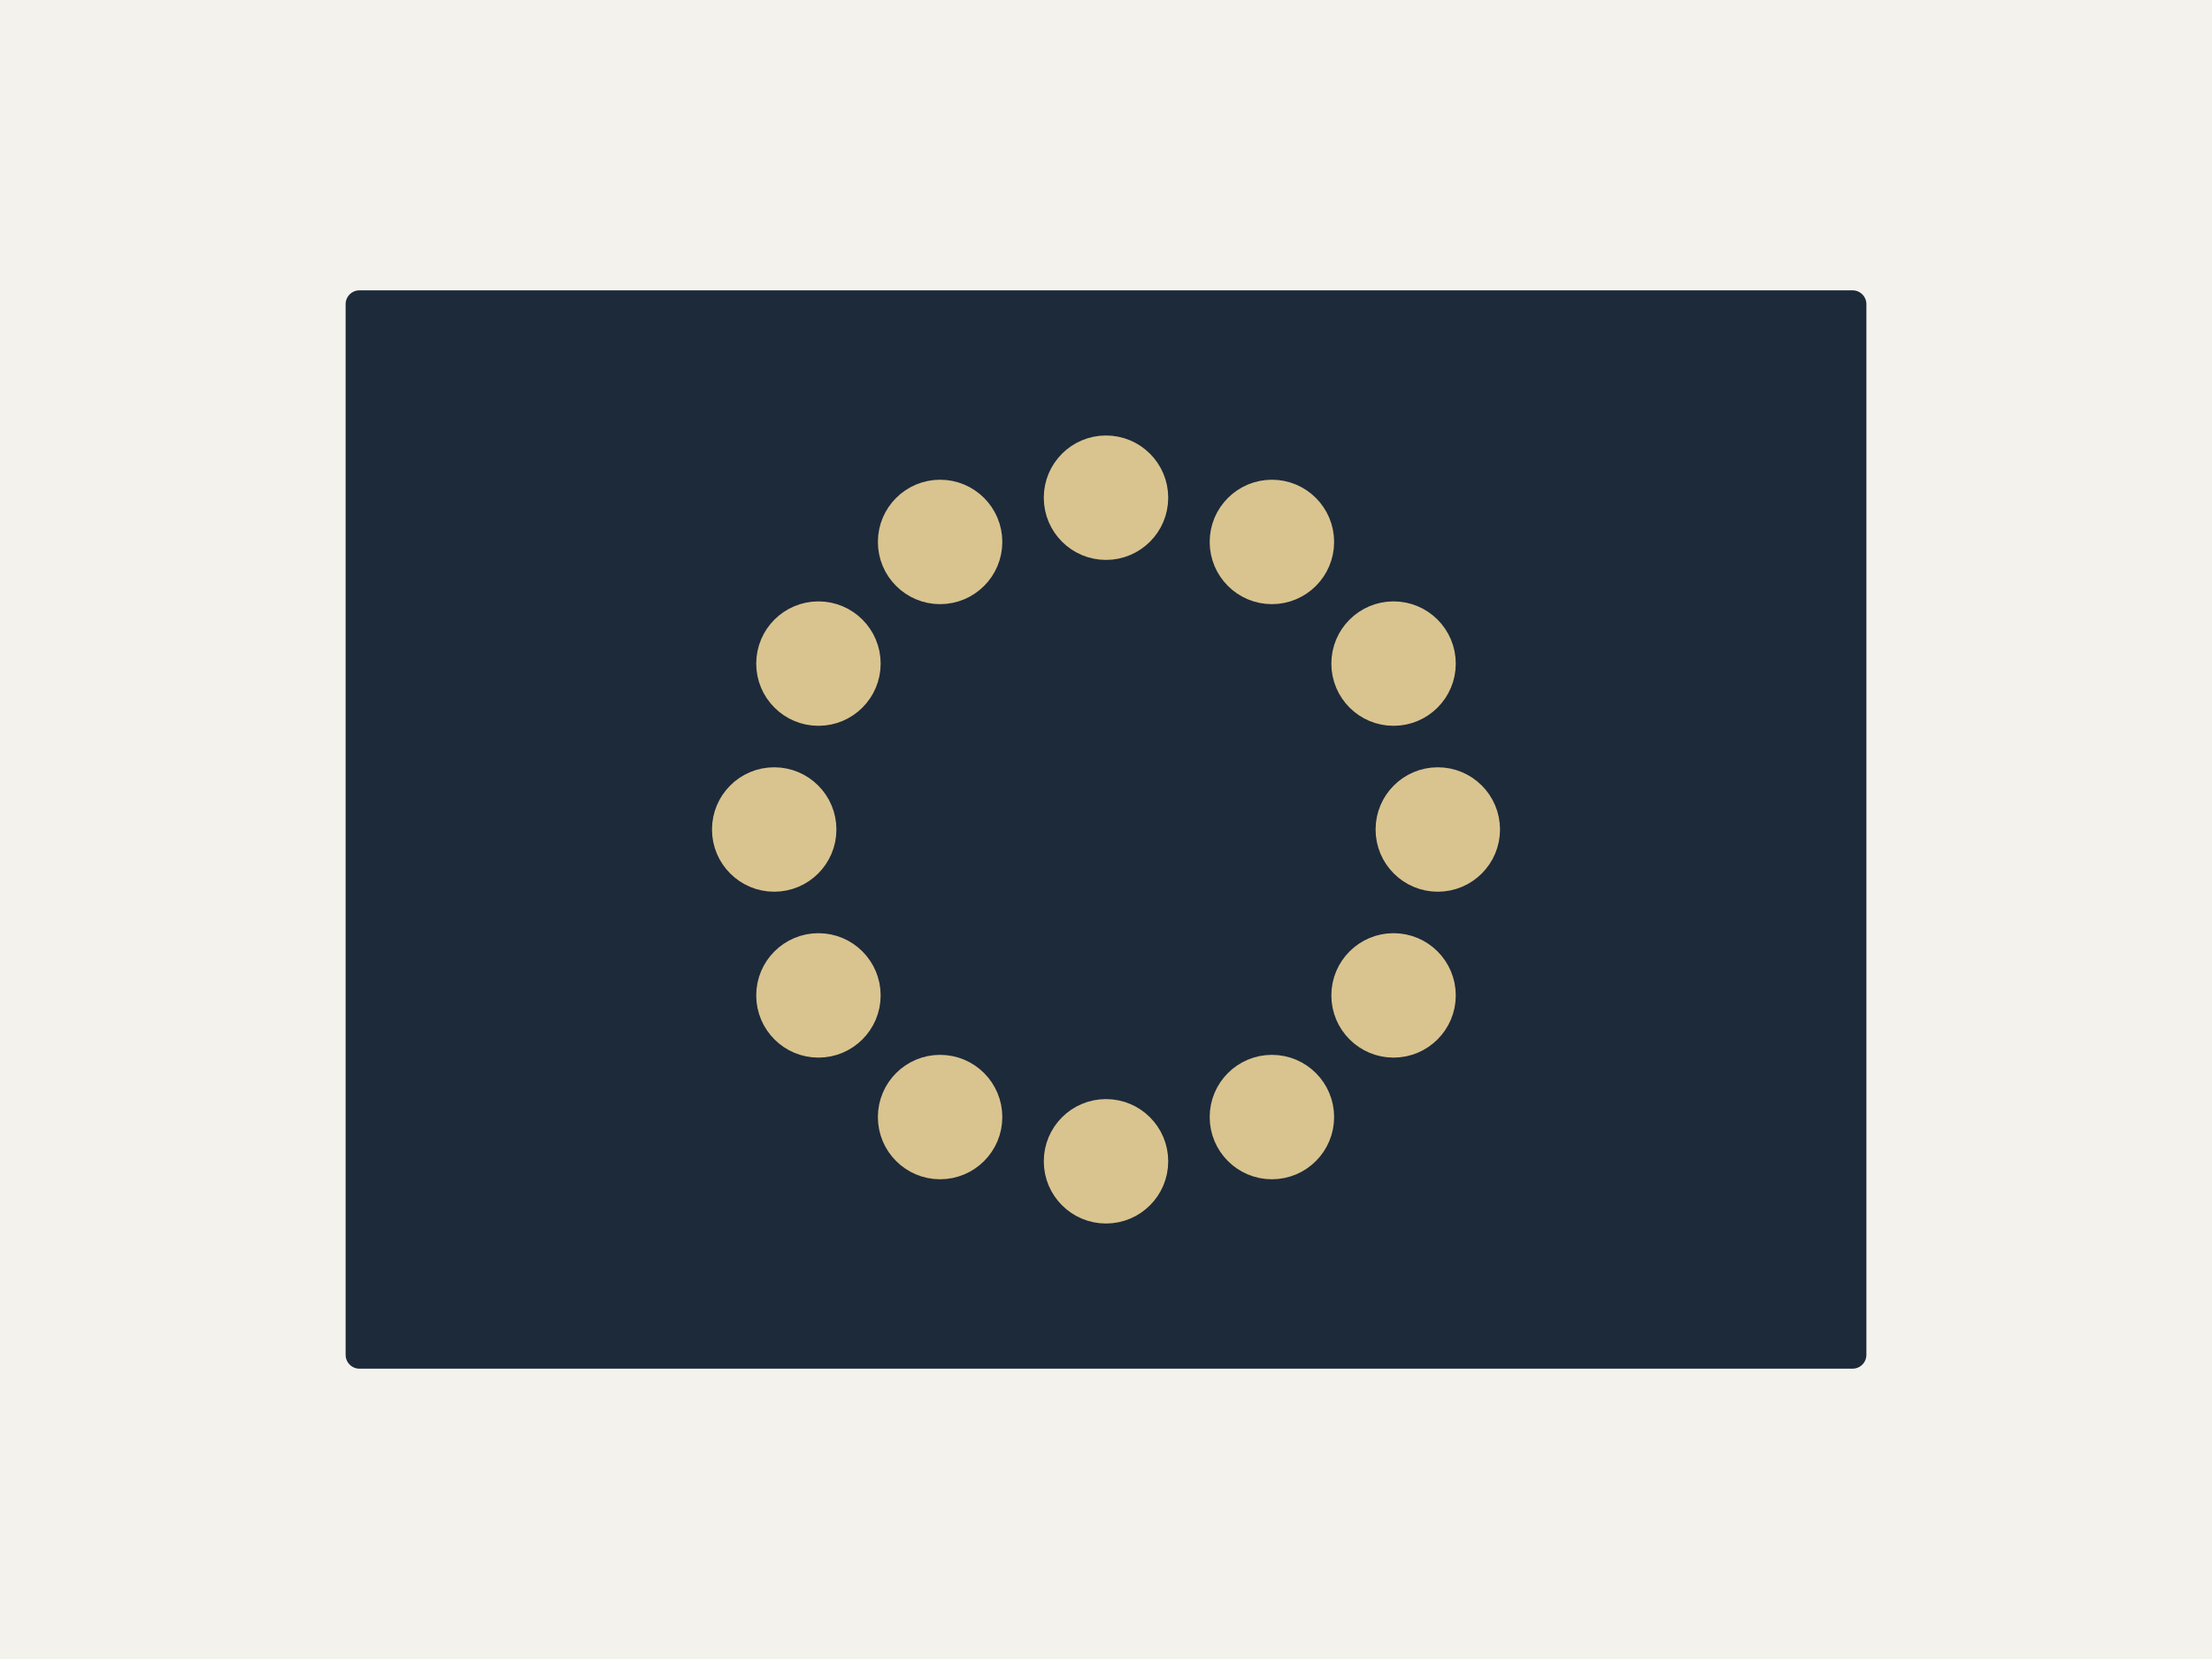
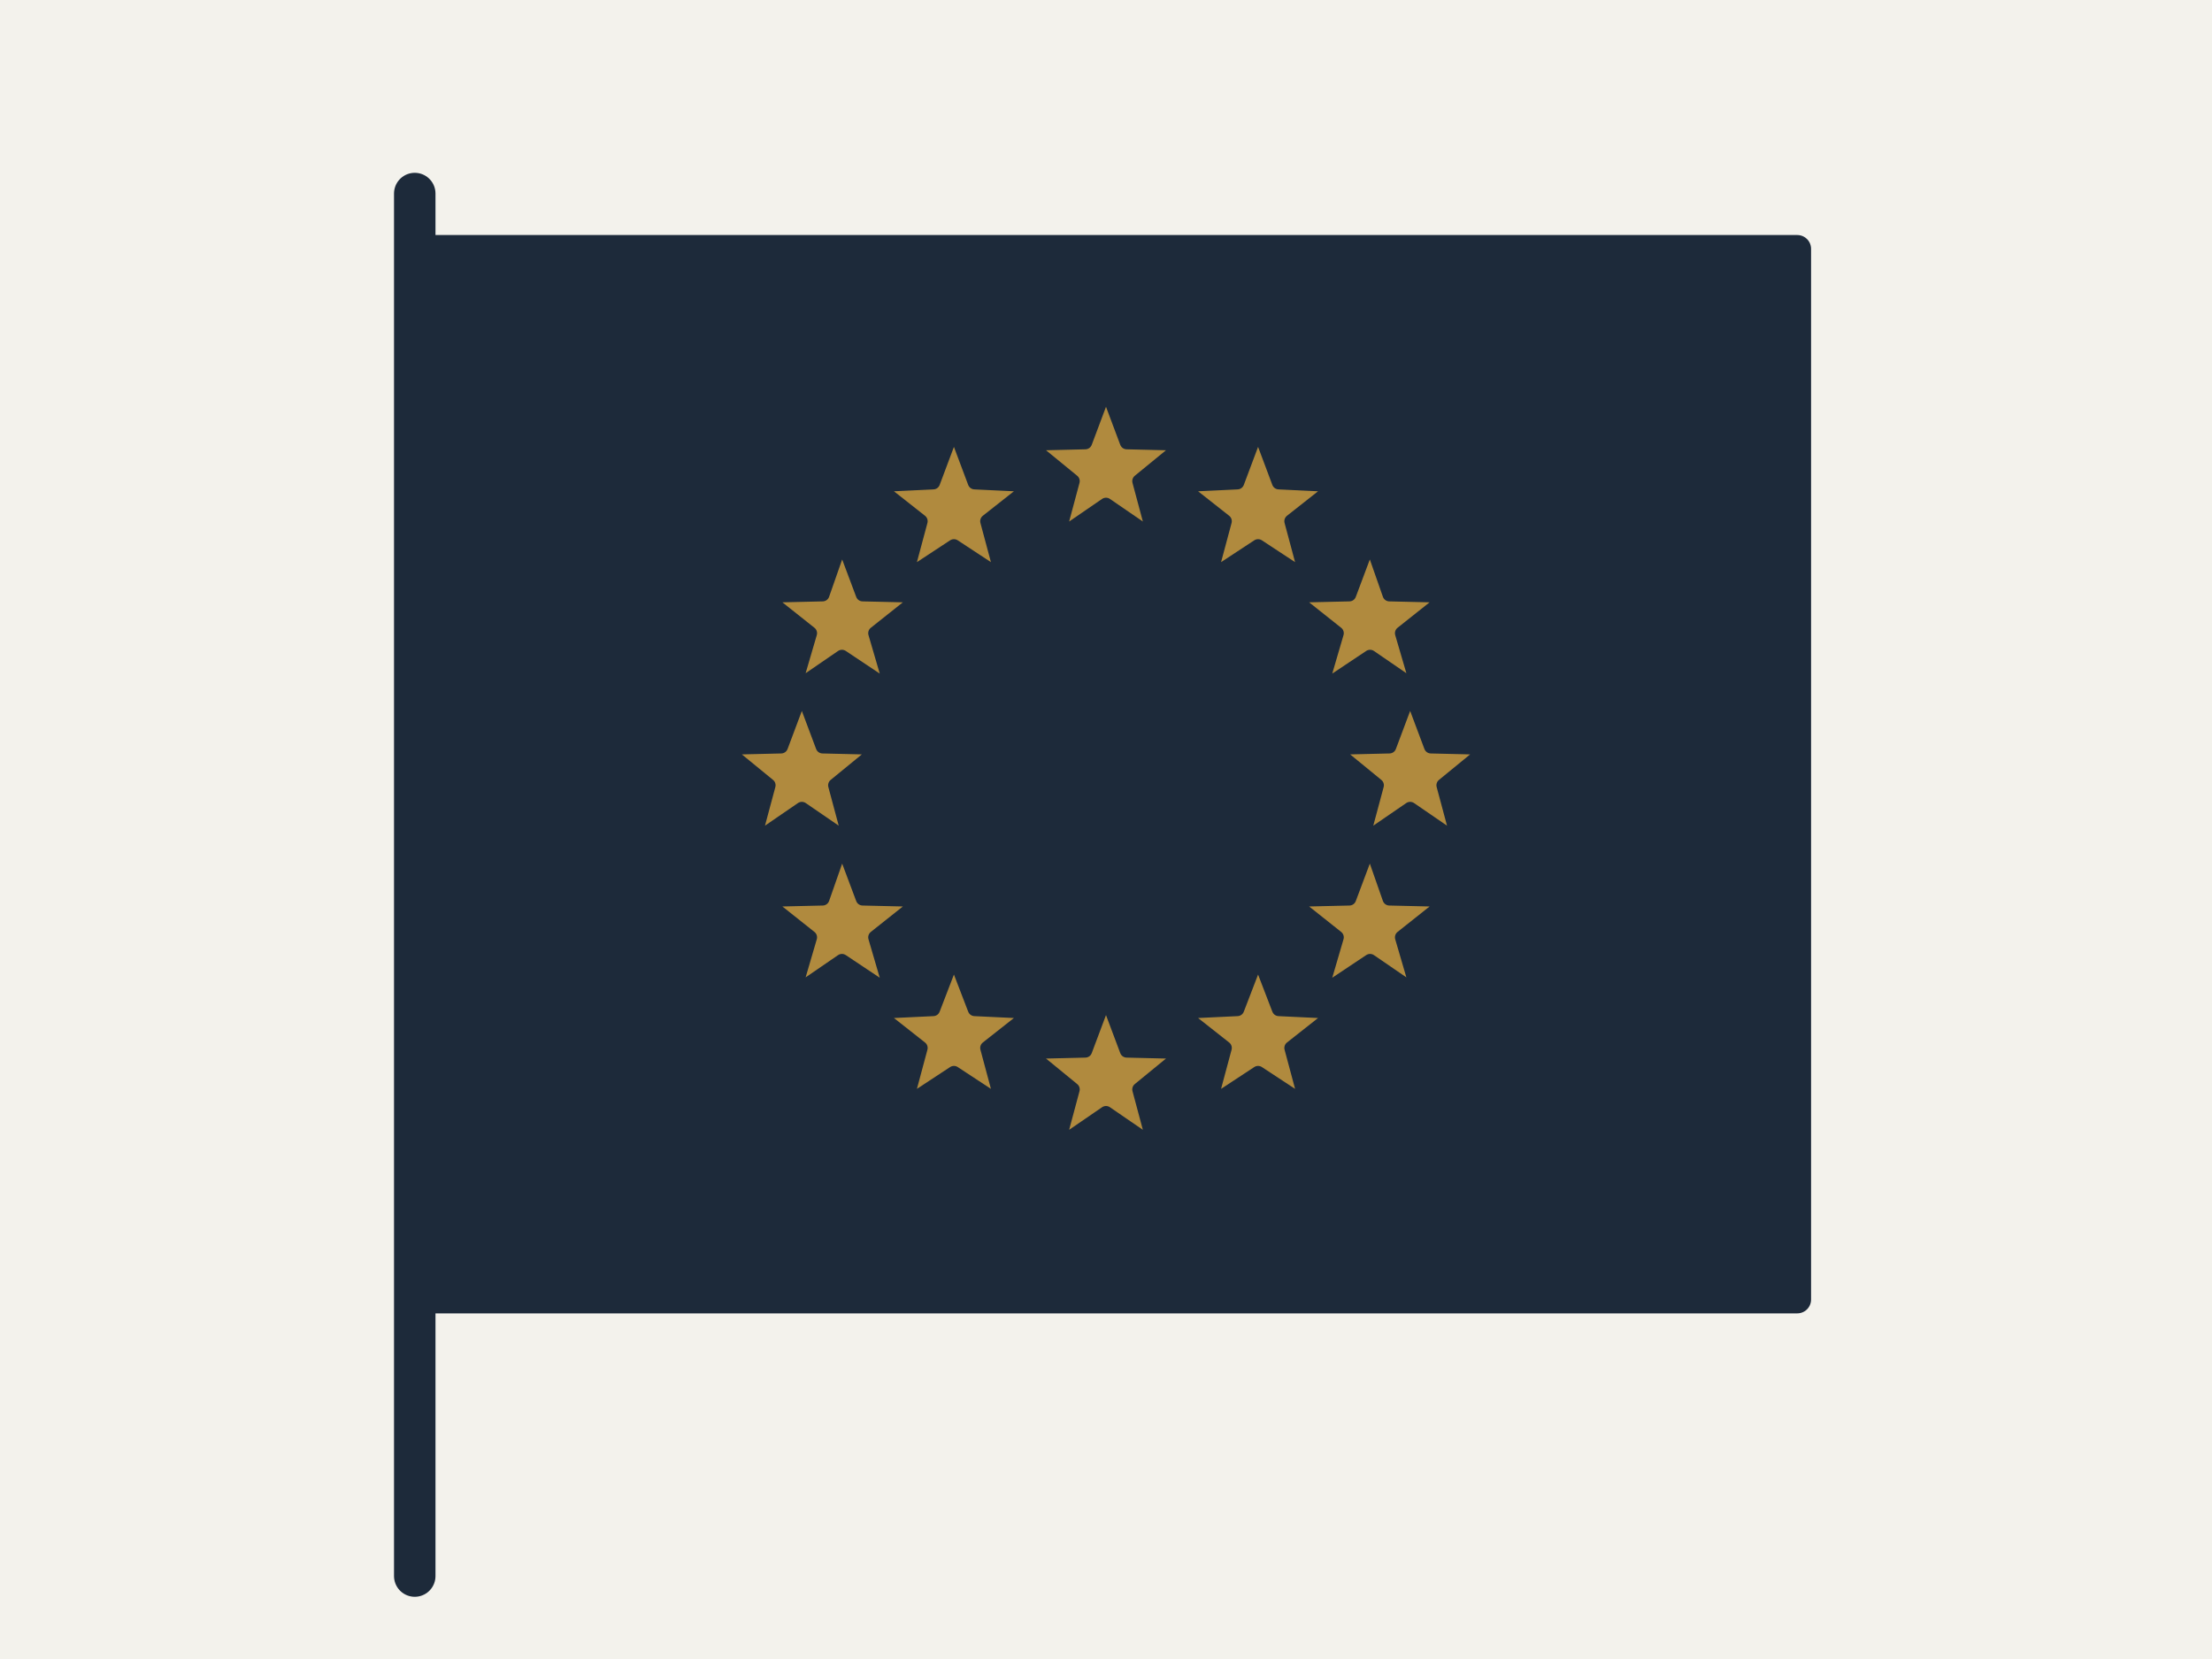
<svg xmlns="http://www.w3.org/2000/svg" viewBox="0 0 160 120" width="160" height="120">
  <rect width="160" height="120" fill="#f3f2ec" />
-   <g stroke="#1d2a3a" stroke-width="2" stroke-linejoin="round" stroke-linecap="round" fill="none">
-     <rect x="26" y="22" width="108" height="76" fill="#1d2a3a" />
-     <circle cx="104.0" cy="60.0" r="3.5" fill="#d9c48f" stroke="#d9c48f" />
-     <circle cx="100.8" cy="72.0" r="3.5" fill="#d9c48f" stroke="#d9c48f" />
-     <circle cx="92.0" cy="80.8" r="3.5" fill="#d9c48f" stroke="#d9c48f" />
-     <circle cx="80.0" cy="84.0" r="3.5" fill="#d9c48f" stroke="#d9c48f" />
-     <circle cx="68.0" cy="80.8" r="3.5" fill="#d9c48f" stroke="#d9c48f" />
-     <circle cx="59.2" cy="72.0" r="3.5" fill="#d9c48f" stroke="#d9c48f" />
-     <circle cx="56.0" cy="60.0" r="3.5" fill="#d9c48f" stroke="#d9c48f" />
-     <circle cx="59.2" cy="48.0" r="3.5" fill="#d9c48f" stroke="#d9c48f" />
-     <circle cx="68.0" cy="39.2" r="3.5" fill="#d9c48f" stroke="#d9c48f" />
-     <circle cx="80.0" cy="36.0" r="3.5" fill="#d9c48f" stroke="#d9c48f" />
-     <circle cx="92.0" cy="39.2" r="3.5" fill="#d9c48f" stroke="#d9c48f" />
-     <circle cx="100.8" cy="48.0" r="3.5" fill="#d9c48f" stroke="#d9c48f" />
+   <g fill="none" stroke="#1d2a3a" stroke-width="2" stroke-linejoin="round" stroke-linecap="round">
+     <path d="M30 14v100" stroke-width="3" />
+     <rect x="30" y="18" width="100" height="76" fill="#1d2a3a" />
+     <path d="M80.0 28.0L81.5 32.0L85.7 32.1L82.4 34.8L83.5 38.9L80.0 36.5L76.5 38.9L77.6 34.8L74.3 32.1L78.5 32.0z" fill="#b08a3e" stroke-width="1" />
+     <path d="M91.0 30.9L92.5 34.9L96.7 35.1L93.4 37.7L94.5 41.8L91.0 39.5L87.5 41.8L88.6 37.7L85.3 35.1L89.5 34.9z" fill="#b08a3e" stroke-width="1" />
+     <path d="M99.1 39.0L100.5 43.0L104.8 43.1L101.4 45.8L102.6 49.9L99.1 47.5L95.5 49.9L96.7 45.8L93.3 43.1L97.6 43.0z" fill="#b08a3e" stroke-width="1" />
+     <path d="M102.0 50.0L103.5 54.0L107.7 54.1L104.4 56.8L105.5 60.9L102.0 58.5L98.5 60.9L99.6 56.8L96.3 54.1L100.5 54.0z" fill="#b08a3e" stroke-width="1" />
+     <path d="M99.1 61.0L100.5 65.0L104.8 65.1L101.4 67.8L102.6 71.9L99.1 69.5L95.5 71.9L96.7 67.8L93.3 65.1L97.6 65.0z" fill="#b08a3e" stroke-width="1" />
+     <path d="M91.0 69.1L92.5 73.0L96.7 73.2L93.4 75.8L94.5 79.9L91.0 77.6L87.5 79.9L88.6 75.8L85.3 73.2L89.5 73.0z" fill="#b08a3e" stroke-width="1" />
+     <path d="M80.0 72.0L81.5 76.0L85.7 76.1L82.4 78.8L83.5 82.9L80.0 80.5L76.5 82.9L77.6 78.8L74.3 76.1L78.5 76.0z" fill="#b08a3e" stroke-width="1" />
+     <path d="M69.0 69.1L70.5 73.0L74.7 73.2L71.4 75.8L72.5 79.9L69.0 77.6L65.5 79.9L66.6 75.8L63.3 73.2L67.5 73.0z" fill="#b08a3e" stroke-width="1" />
+     <path d="M60.9 61.0L62.4 65.0L66.7 65.1L63.3 67.8L64.5 71.9L60.9 69.5L57.4 71.9L58.6 67.8L55.2 65.1L59.5 65.0z" fill="#b08a3e" stroke-width="1" />
+     <path d="M58.0 50.0L59.5 54.0L63.7 54.1L60.4 56.8L61.5 60.9L58.0 58.5L54.5 60.9L55.6 56.8L52.3 54.1L56.5 54.0z" fill="#b08a3e" stroke-width="1" />
+     <path d="M60.9 39.0L62.4 43.0L66.7 43.1L63.3 45.8L64.5 49.9L60.9 47.5L57.4 49.9L58.6 45.8L55.2 43.1L59.5 43.0z" fill="#b08a3e" stroke-width="1" />
+     <path d="M69.0 30.9L70.5 34.9L74.7 35.1L71.4 37.7L72.5 41.8L69.0 39.5L65.5 41.8L66.6 37.7L63.3 35.1L67.5 34.9z" fill="#b08a3e" stroke-width="1" />
  </g>
</svg>
